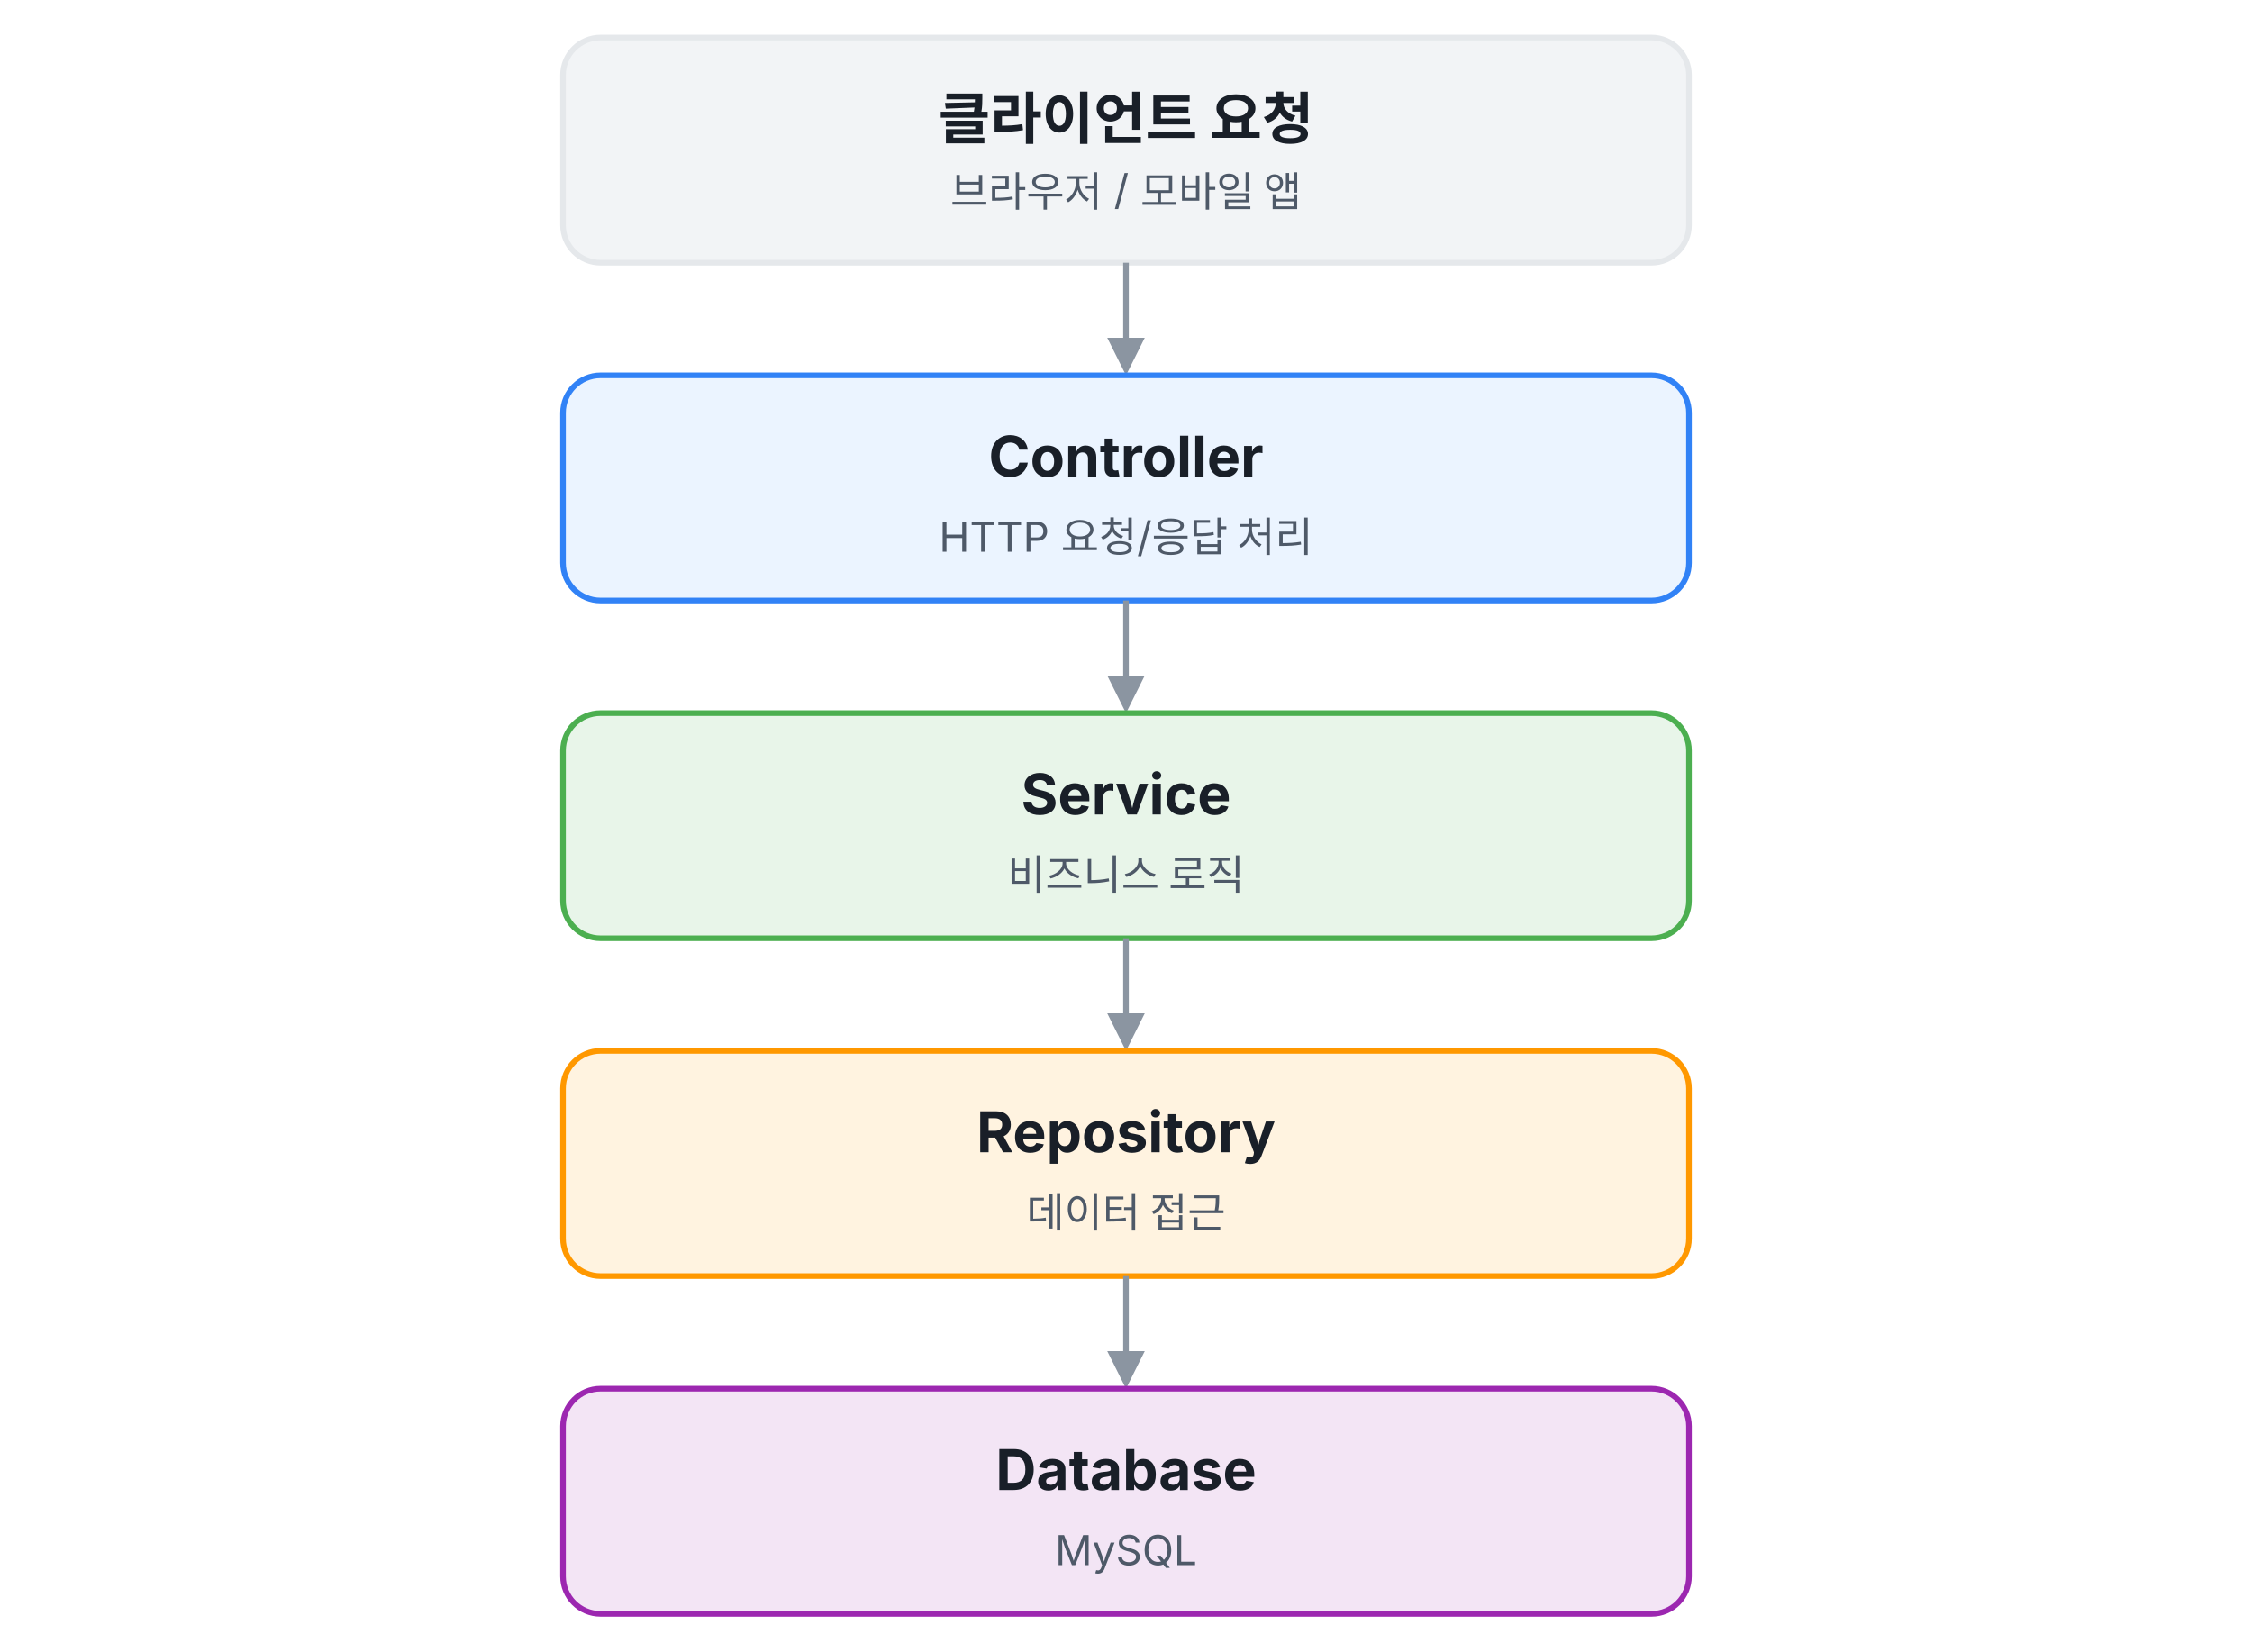
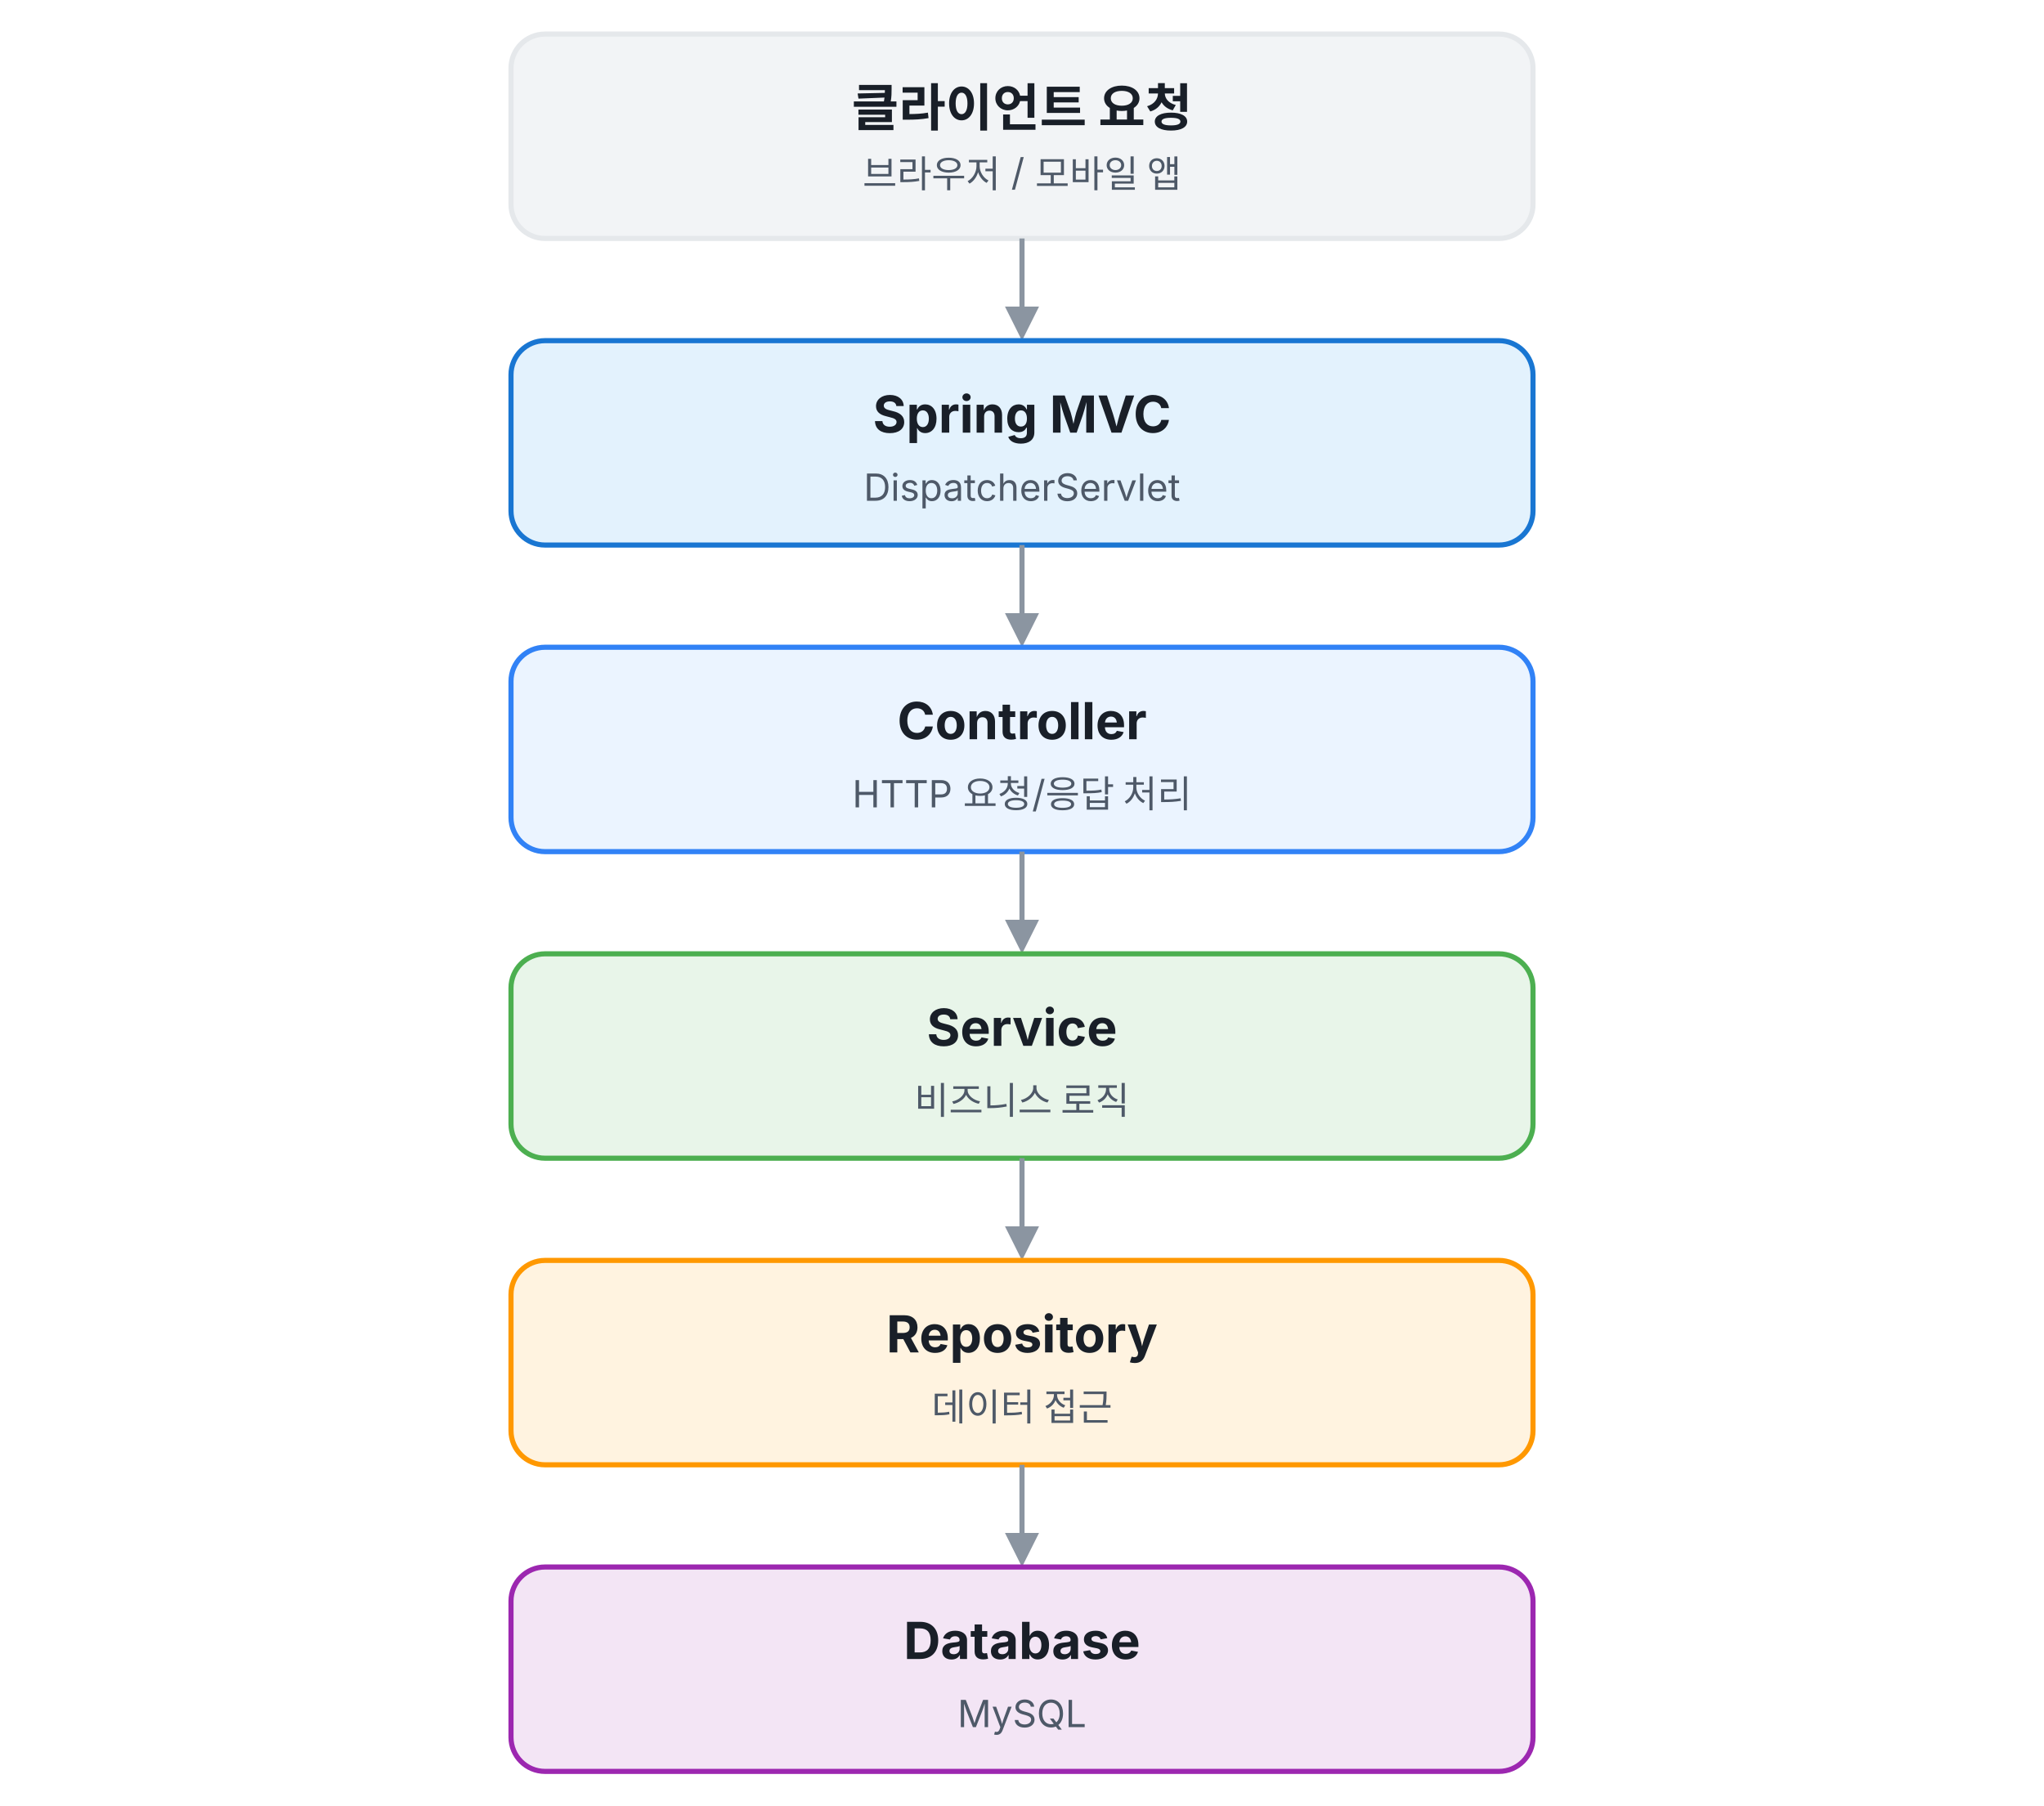
- <svg xmlns="http://www.w3.org/2000/svg" viewBox="0 0 600 440" fill="none">
+ <svg xmlns="http://www.w3.org/2000/svg" viewBox="0 0 600 530" fill="none">
  <style>
    text { font-family: -apple-system, 'Pretendard', system-ui, sans-serif; }
  </style>
  <rect x="150" y="10" width="300" height="60" rx="10" fill="#f2f4f6" stroke="#e5e8eb" stroke-width="1.5" />
  <text x="300" y="37" text-anchor="middle" font-size="15" font-weight="700" fill="#191f28">클라이언트 요청</text>
  <text x="300" y="55" text-anchor="middle" font-size="11" fill="#4e5968">브라우저 / 모바일 앱</text>
  <line x1="300" y1="70" x2="300" y2="90" stroke="#8b95a1" stroke-width="1.5" />
  <polygon points="295,90 300,100 305,90" fill="#8b95a1" />
-   <rect x="150" y="100" width="300" height="60" rx="10" fill="#EBF4FF" stroke="#3182f6" stroke-width="1.5" />
-   <text x="300" y="127" text-anchor="middle" font-size="15" font-weight="700" fill="#191f28">Controller</text>
-   <text x="300" y="147" text-anchor="middle" font-size="11" fill="#4e5968">HTTP 요청/응답 처리</text>
+   <rect x="150" y="100" width="300" height="60" rx="10" fill="#E3F2FD" stroke="#1976D2" stroke-width="1.5" />
+   <text x="300" y="127" text-anchor="middle" font-size="15" font-weight="700" fill="#191f28">Spring MVC</text>
+   <text x="300" y="147" text-anchor="middle" font-size="11" fill="#4e5968">DispatcherServlet</text>
  <line x1="300" y1="160" x2="300" y2="180" stroke="#8b95a1" stroke-width="1.5" />
  <polygon points="295,180 300,190 305,180" fill="#8b95a1" />
-   <rect x="150" y="190" width="300" height="60" rx="10" fill="#E8F5E9" stroke="#4CAF50" stroke-width="1.5" />
-   <text x="300" y="217" text-anchor="middle" font-size="15" font-weight="700" fill="#191f28">Service</text>
-   <text x="300" y="237" text-anchor="middle" font-size="11" fill="#4e5968">비즈니스 로직</text>
+   <rect x="150" y="190" width="300" height="60" rx="10" fill="#EBF4FF" stroke="#3182f6" stroke-width="1.5" />
+   <text x="300" y="217" text-anchor="middle" font-size="15" font-weight="700" fill="#191f28">Controller</text>
+   <text x="300" y="237" text-anchor="middle" font-size="11" fill="#4e5968">HTTP 요청/응답 처리</text>
  <line x1="300" y1="250" x2="300" y2="270" stroke="#8b95a1" stroke-width="1.5" />
  <polygon points="295,270 300,280 305,270" fill="#8b95a1" />
-   <rect x="150" y="280" width="300" height="60" rx="10" fill="#FFF3E0" stroke="#FF9800" stroke-width="1.5" />
-   <text x="300" y="307" text-anchor="middle" font-size="15" font-weight="700" fill="#191f28">Repository</text>
-   <text x="300" y="327" text-anchor="middle" font-size="11" fill="#4e5968">데이터 접근</text>
+   <rect x="150" y="280" width="300" height="60" rx="10" fill="#E8F5E9" stroke="#4CAF50" stroke-width="1.5" />
+   <text x="300" y="307" text-anchor="middle" font-size="15" font-weight="700" fill="#191f28">Service</text>
+   <text x="300" y="327" text-anchor="middle" font-size="11" fill="#4e5968">비즈니스 로직</text>
  <line x1="300" y1="340" x2="300" y2="360" stroke="#8b95a1" stroke-width="1.5" />
  <polygon points="295,360 300,370 305,360" fill="#8b95a1" />
-   <rect x="150" y="370" width="300" height="60" rx="10" fill="#F3E5F5" stroke="#9C27B0" stroke-width="1.5" />
-   <text x="300" y="397" text-anchor="middle" font-size="15" font-weight="700" fill="#191f28">Database</text>
-   <text x="300" y="417" text-anchor="middle" font-size="11" fill="#4e5968">MySQL</text>
+   <rect x="150" y="370" width="300" height="60" rx="10" fill="#FFF3E0" stroke="#FF9800" stroke-width="1.5" />
+   <text x="300" y="397" text-anchor="middle" font-size="15" font-weight="700" fill="#191f28">Repository</text>
+   <text x="300" y="417" text-anchor="middle" font-size="11" fill="#4e5968">데이터 접근</text>
+   <line x1="300" y1="430" x2="300" y2="450" stroke="#8b95a1" stroke-width="1.5" />
+   <polygon points="295,450 300,460 305,450" fill="#8b95a1" />
+   <rect x="150" y="460" width="300" height="60" rx="10" fill="#F3E5F5" stroke="#9C27B0" stroke-width="1.5" />
+   <text x="300" y="487" text-anchor="middle" font-size="15" font-weight="700" fill="#191f28">Database</text>
+   <text x="300" y="507" text-anchor="middle" font-size="11" fill="#4e5968">MySQL</text>
</svg>
